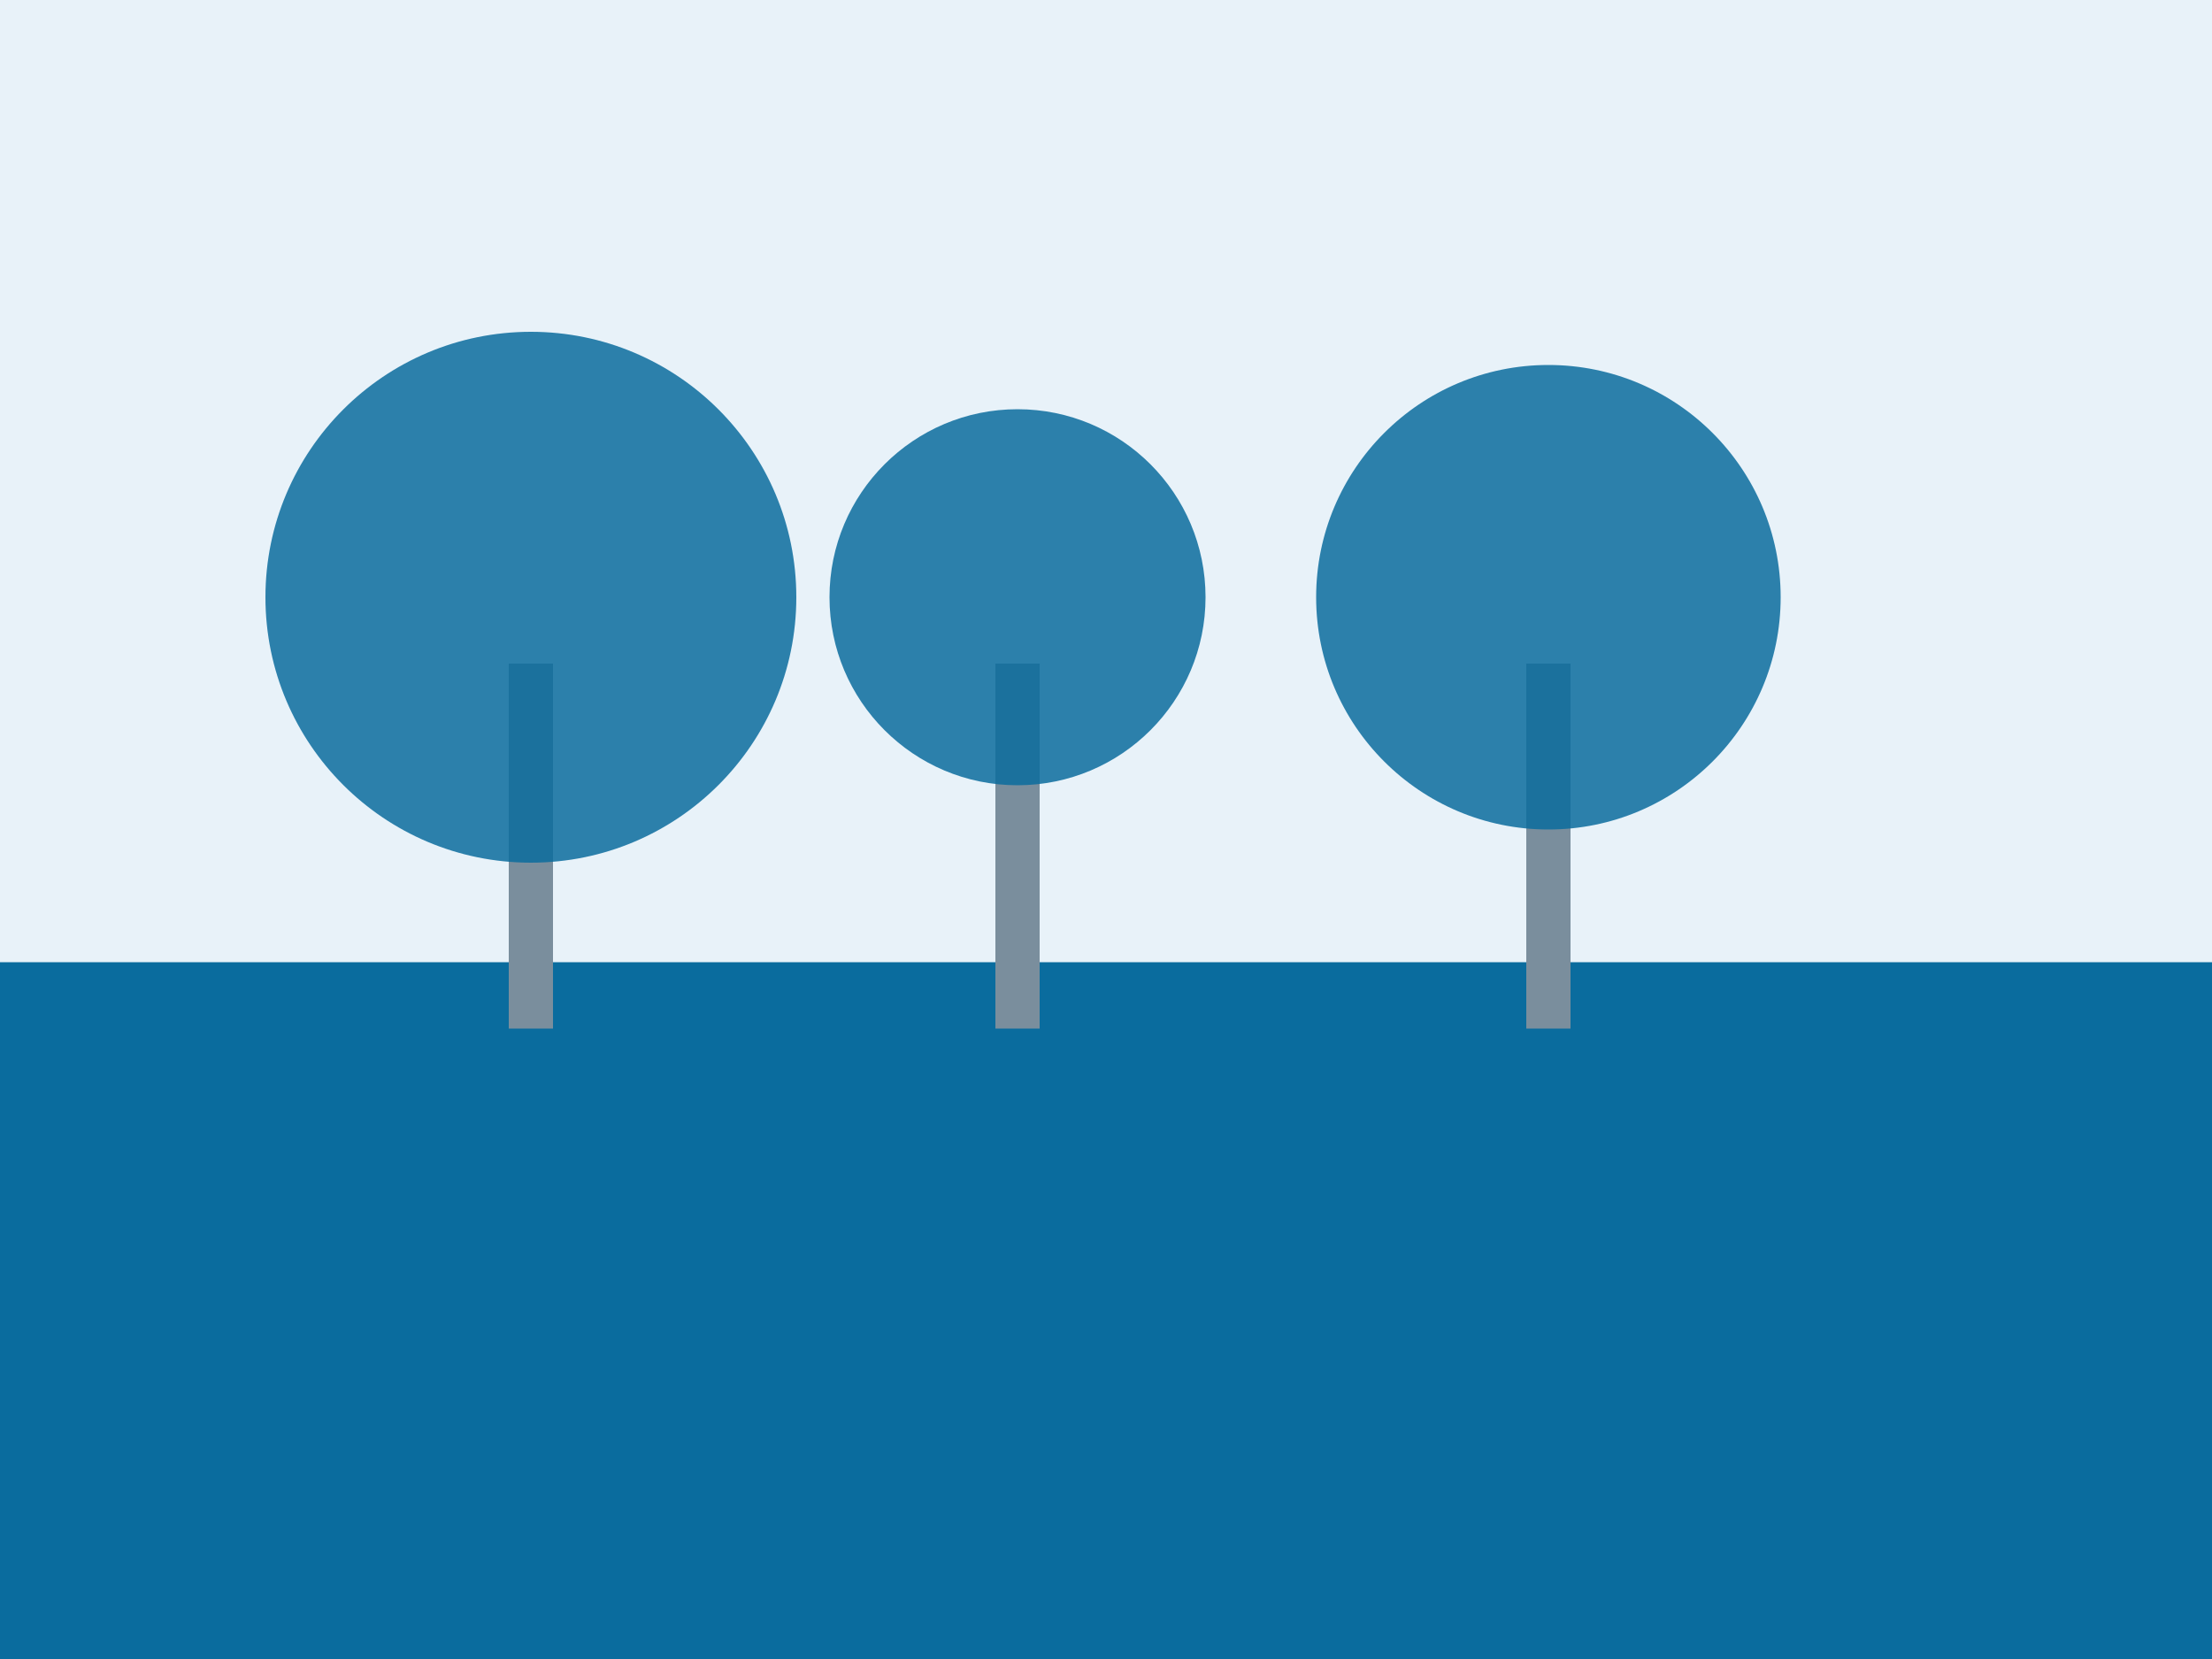
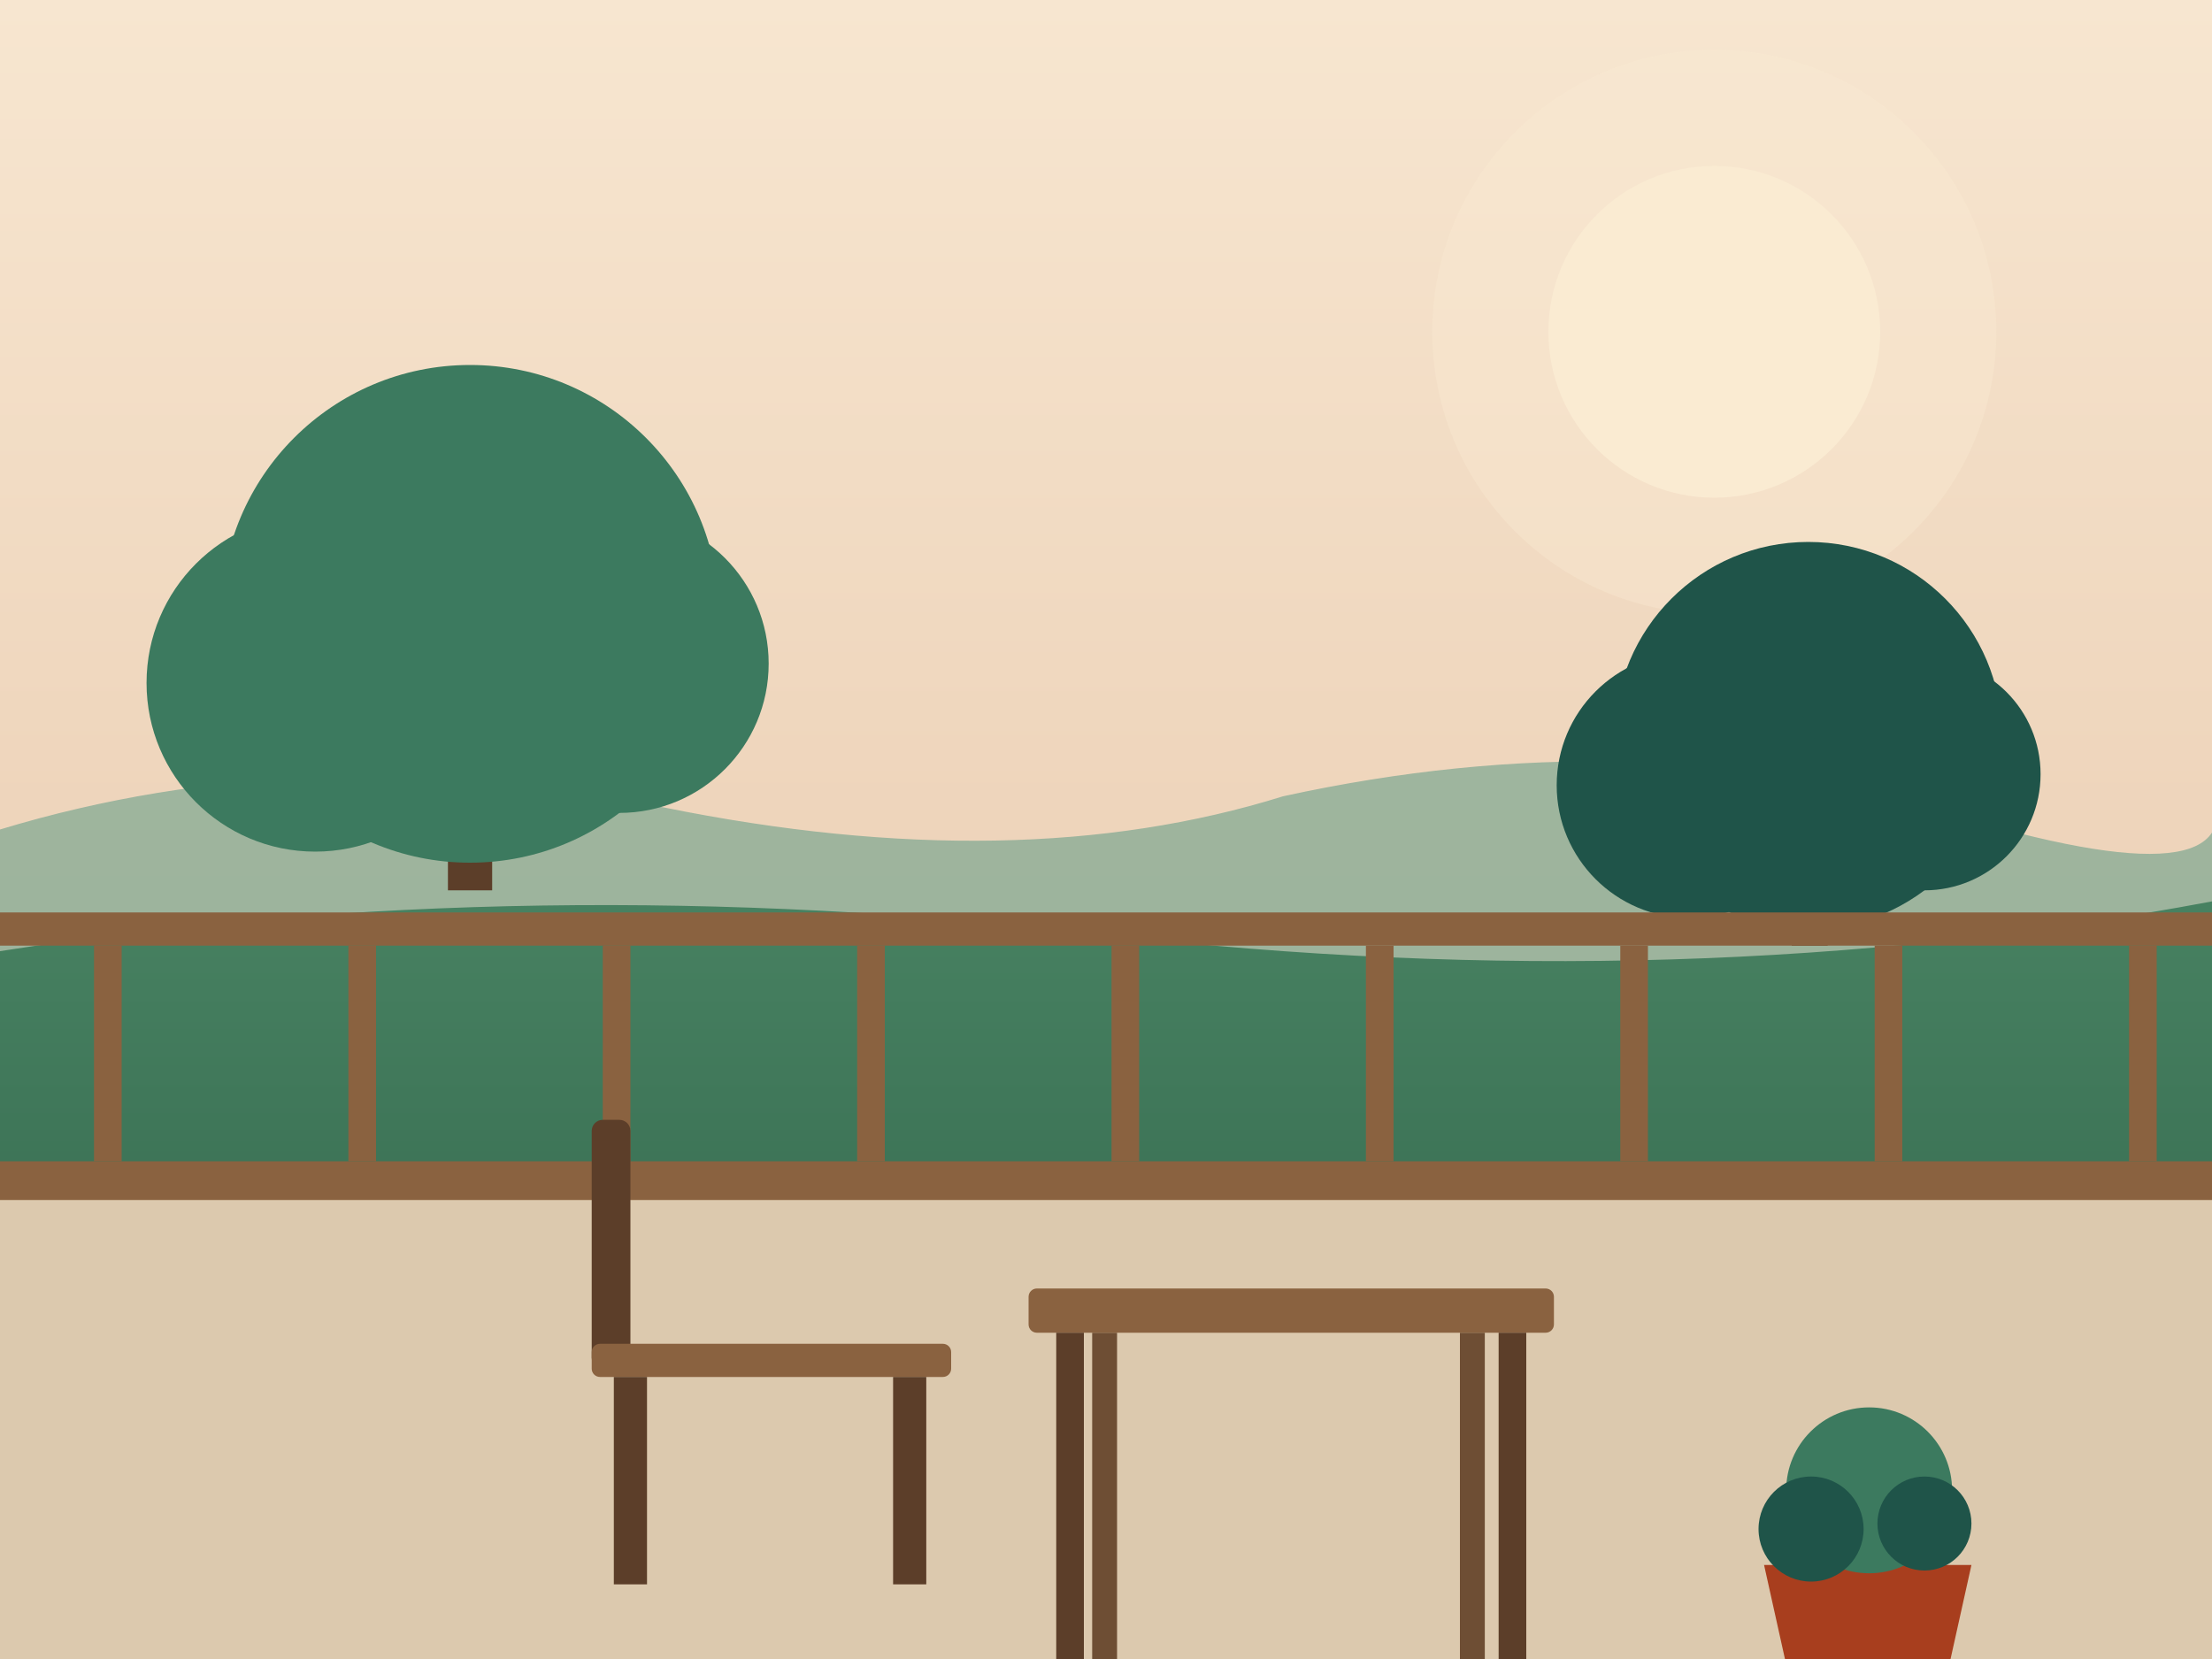
<svg xmlns="http://www.w3.org/2000/svg" viewBox="0 0 800 600" width="800" height="600" role="img" aria-label="Ban công hướng vườn">
-   <rect width="800" height="600" fill="#E8F2F9" />
-   <rect y="348" width="800" height="252" fill="#0A6C9E" />
-   <rect x="184" y="240" width="16" height="132" fill="#7A8E9D" />
-   <circle cx="192" cy="216" r="96" fill="#0A6C9E" opacity="0.85" />
-   <rect x="360" y="240" width="16" height="132" fill="#7A8E9D" />
-   <circle cx="368" cy="216" r="68" fill="#0A6C9E" opacity="0.85" />
-   <rect x="552" y="240" width="16" height="132" fill="#7A8E9D" />
-   <circle cx="560" cy="216" r="84" fill="#0A6C9E" opacity="0.85" />
+   <defs>
+     <linearGradient id="troi" x1="0" y1="0" x2="0" y2="1">
+       <stop offset="0" stop-color="#F7E6D0" />
+       <stop offset="1" stop-color="#E5C3A6" />
+     </linearGradient>
+     <linearGradient id="nuoc" x1="0" y1="0" x2="0" y2="1">
+       <stop offset="0" stop-color="#2E757A" />
+       <stop offset="1" stop-color="#12484F" />
+     </linearGradient>
+     <linearGradient id="co" x1="0" y1="0" x2="0" y2="1">
+       <stop offset="0" stop-color="#478161" />
+       <stop offset="1" stop-color="#2C5E46" />
+     </linearGradient>
+   </defs>
+   <rect width="800" height="600" fill="url(#troi)" />
+   <circle cx="620" cy="120" r="102" fill="#FAEBD2" opacity=".38" />
+   <circle cx="620" cy="120" r="60" fill="#FAEBD2" />
+   <path d="M0 300 Q112 266 240 292 T464 288 Q592 260 704 294 T800 284 L800 370 L0 370Z" fill="#89AC96" opacity=".8" />
+   <path d="M0 344 Q192 314 400 338 T800 326 L800 600 L0 600Z" fill="url(#co)" />
+   <g fill="#3C7A5F">
+     <rect x="162" y="236" width="16" height="86" fill="#5C3E29" />
+     <circle cx="170" cy="222" r="90" />
+     <circle cx="114" cy="247" r="61" />
+     <circle cx="224" cy="240" r="54" />
+   </g>
+   <g fill="#1F5449">
+     <rect x="648" y="276" width="13" height="66" fill="#5C3E29" />
+     <circle cx="654" cy="266" r="70" />
+     <circle cx="611" cy="284" r="48" />
+     <circle cx="696" cy="280" r="42" />
+   </g>
+   <rect y="432" width="800" height="168" fill="#DCC9AE" />
+   <rect y="420" width="800" height="14" fill="#8A6240" />
+   <rect y="330" width="800" height="12" fill="#8A6240" />
+   <rect x="34" y="342" width="10" height="78" fill="#8A6240" />
+   <rect x="126" y="342" width="10" height="78" fill="#8A6240" />
+   <rect x="218" y="342" width="10" height="78" fill="#8A6240" />
+   <rect x="310" y="342" width="10" height="78" fill="#8A6240" />
+   <rect x="402" y="342" width="10" height="78" fill="#8A6240" />
+   <rect x="494" y="342" width="10" height="78" fill="#8A6240" />
+   <rect x="586" y="342" width="10" height="78" fill="#8A6240" />
+   <rect x="678" y="342" width="10" height="78" fill="#8A6240" />
+   <rect x="770" y="342" width="10" height="78" fill="#8A6240" />
+   <rect x="214" y="405" width="14" height="90" rx="4" fill="#5C3E29" />
+   <rect x="214" y="486" width="130" height="12" rx="3" fill="#8A6240" />
+   <rect x="222" y="498" width="12" height="75" fill="#5C3E29" />
+   <rect x="323" y="498" width="12" height="75" fill="#5C3E29" />
+   <rect x="395" y="482" width="9" height="130" fill="#6E4E34" />
+   <rect x="528" y="482" width="9" height="130" fill="#6E4E34" />
+   <rect x="372" y="466" width="190" height="16" rx="3" fill="#8A6240" />
+   <rect x="382" y="482" width="10" height="130" fill="#5C3E29" />
+   <rect x="542" y="482" width="10" height="130" fill="#5C3E29" />
+   <path d="M638 566 l8 36 h59 l8 -36z" fill="#A83E1E" />
+   <circle cx="676" cy="539" r="30" fill="#3C7A5F" />
+   <circle cx="655" cy="553" r="19" fill="#1F5449" />
+   <circle cx="696" cy="551" r="17" fill="#1F5449" />
</svg>
